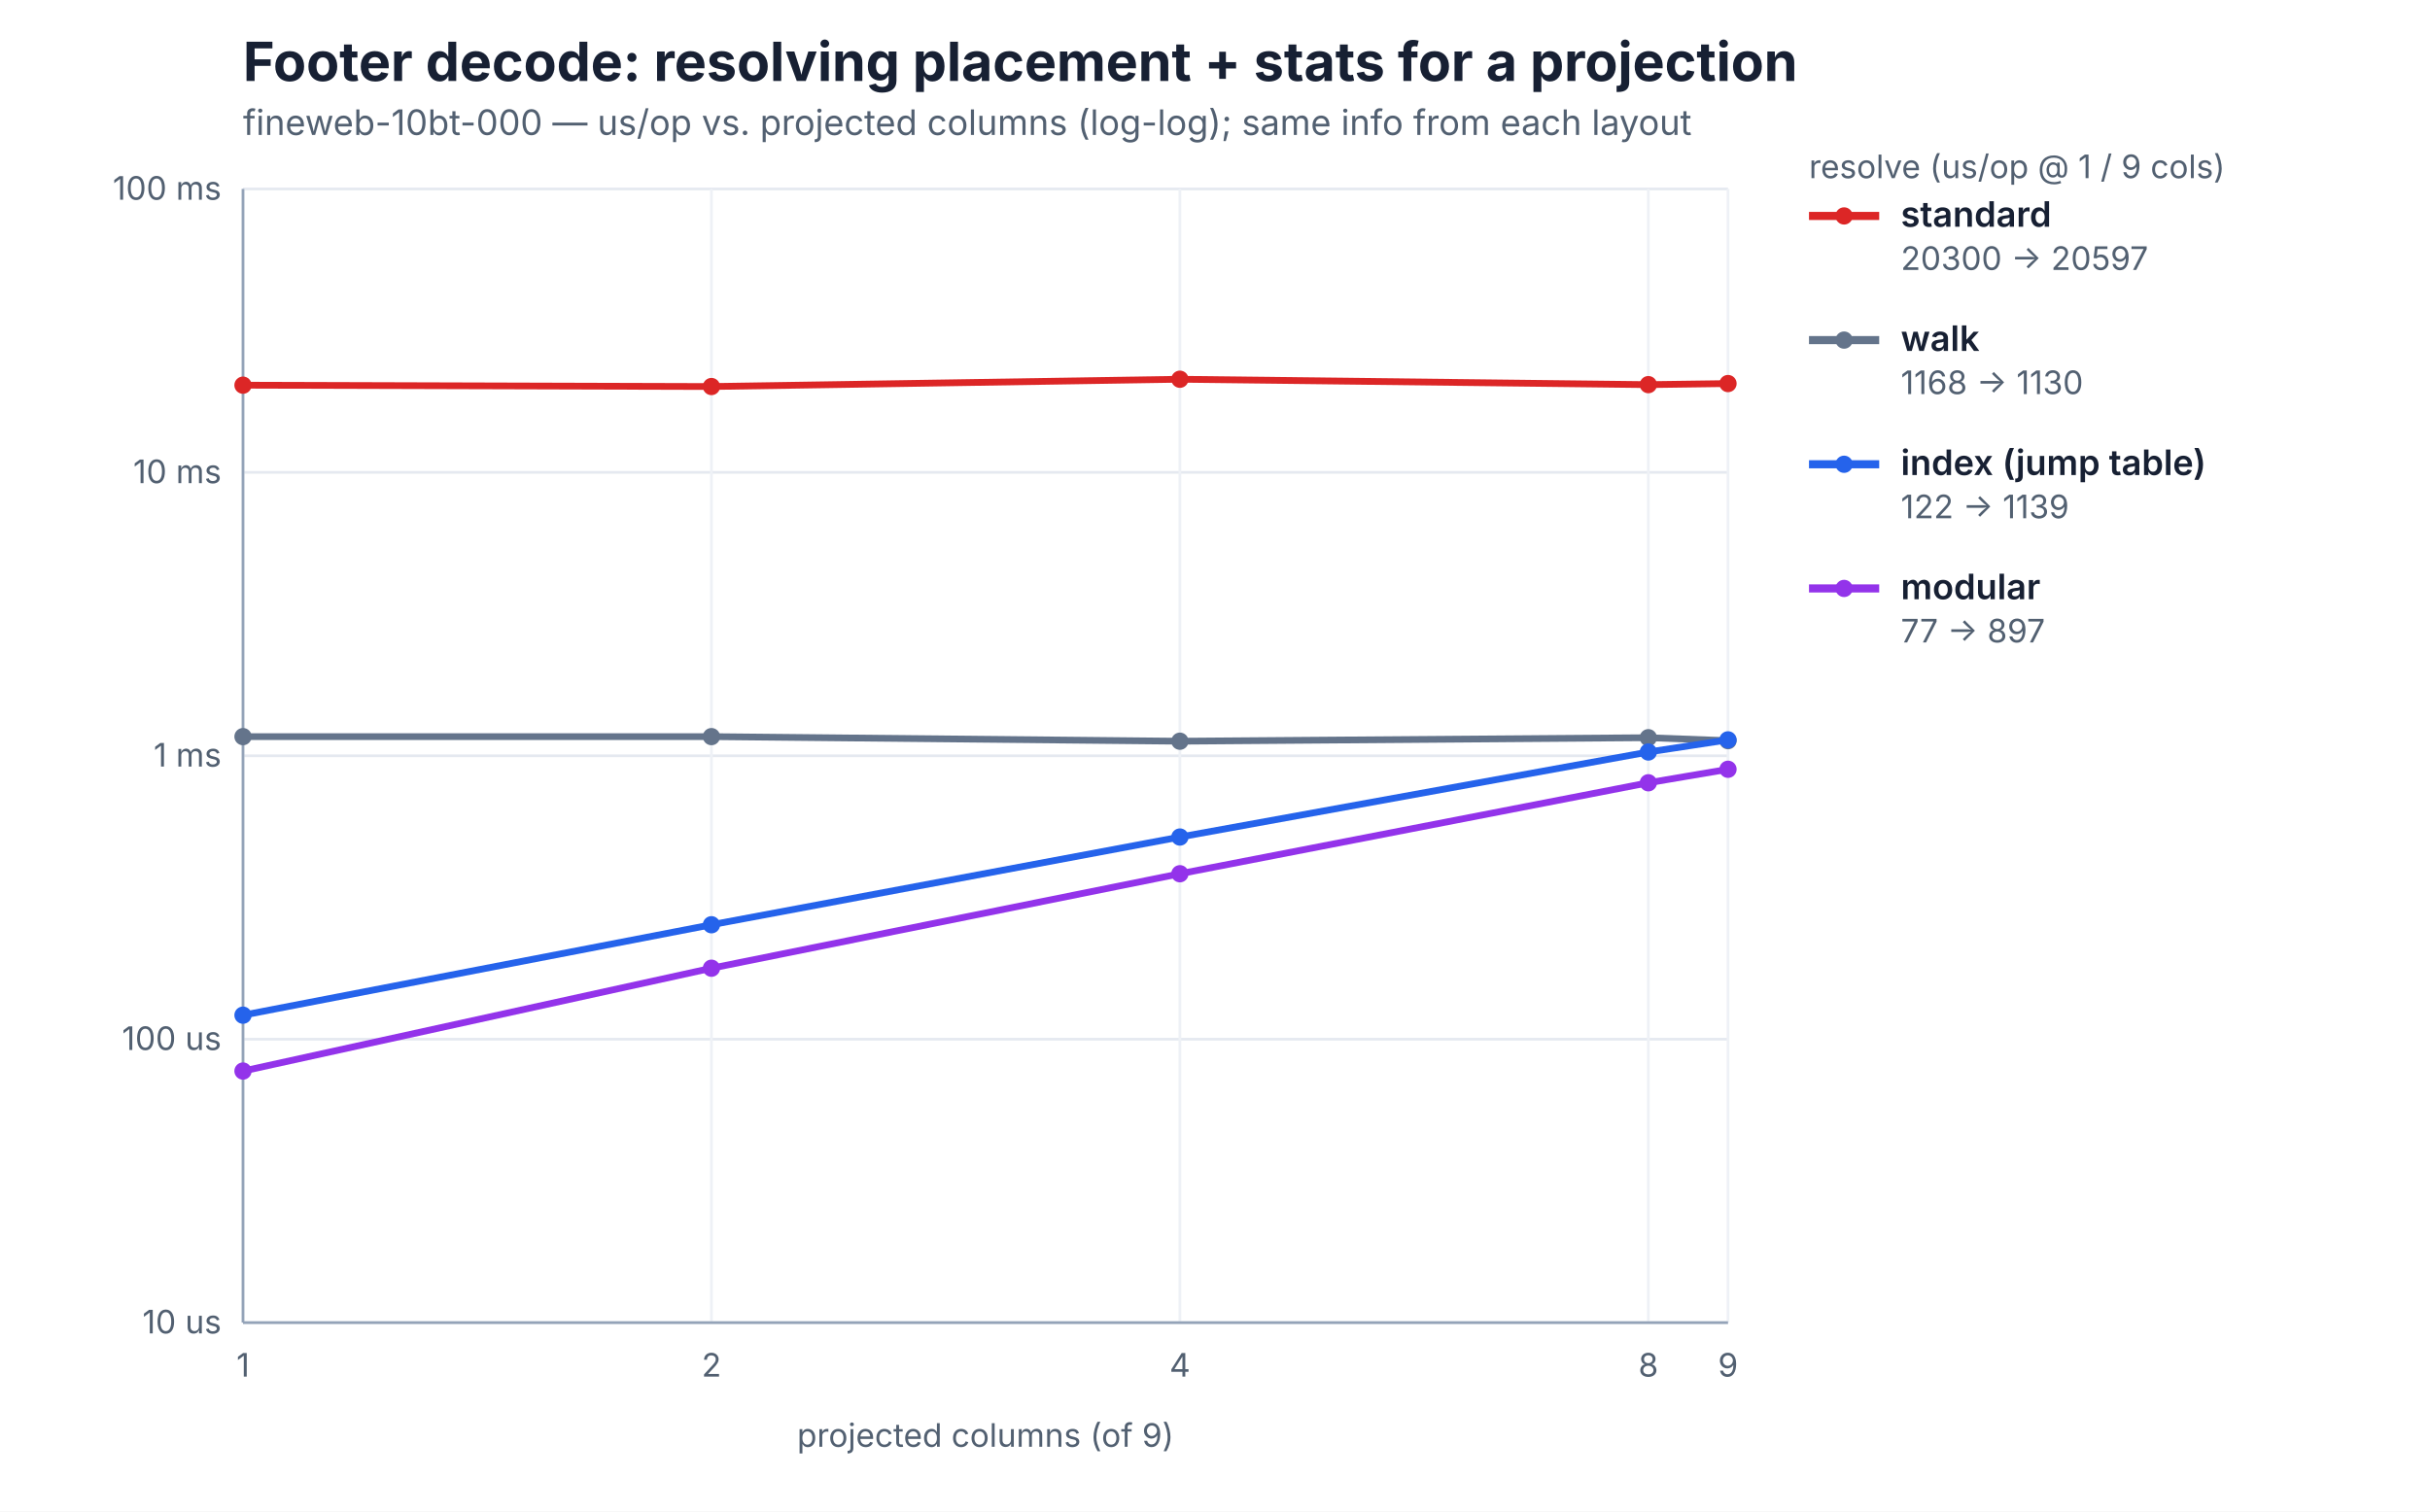
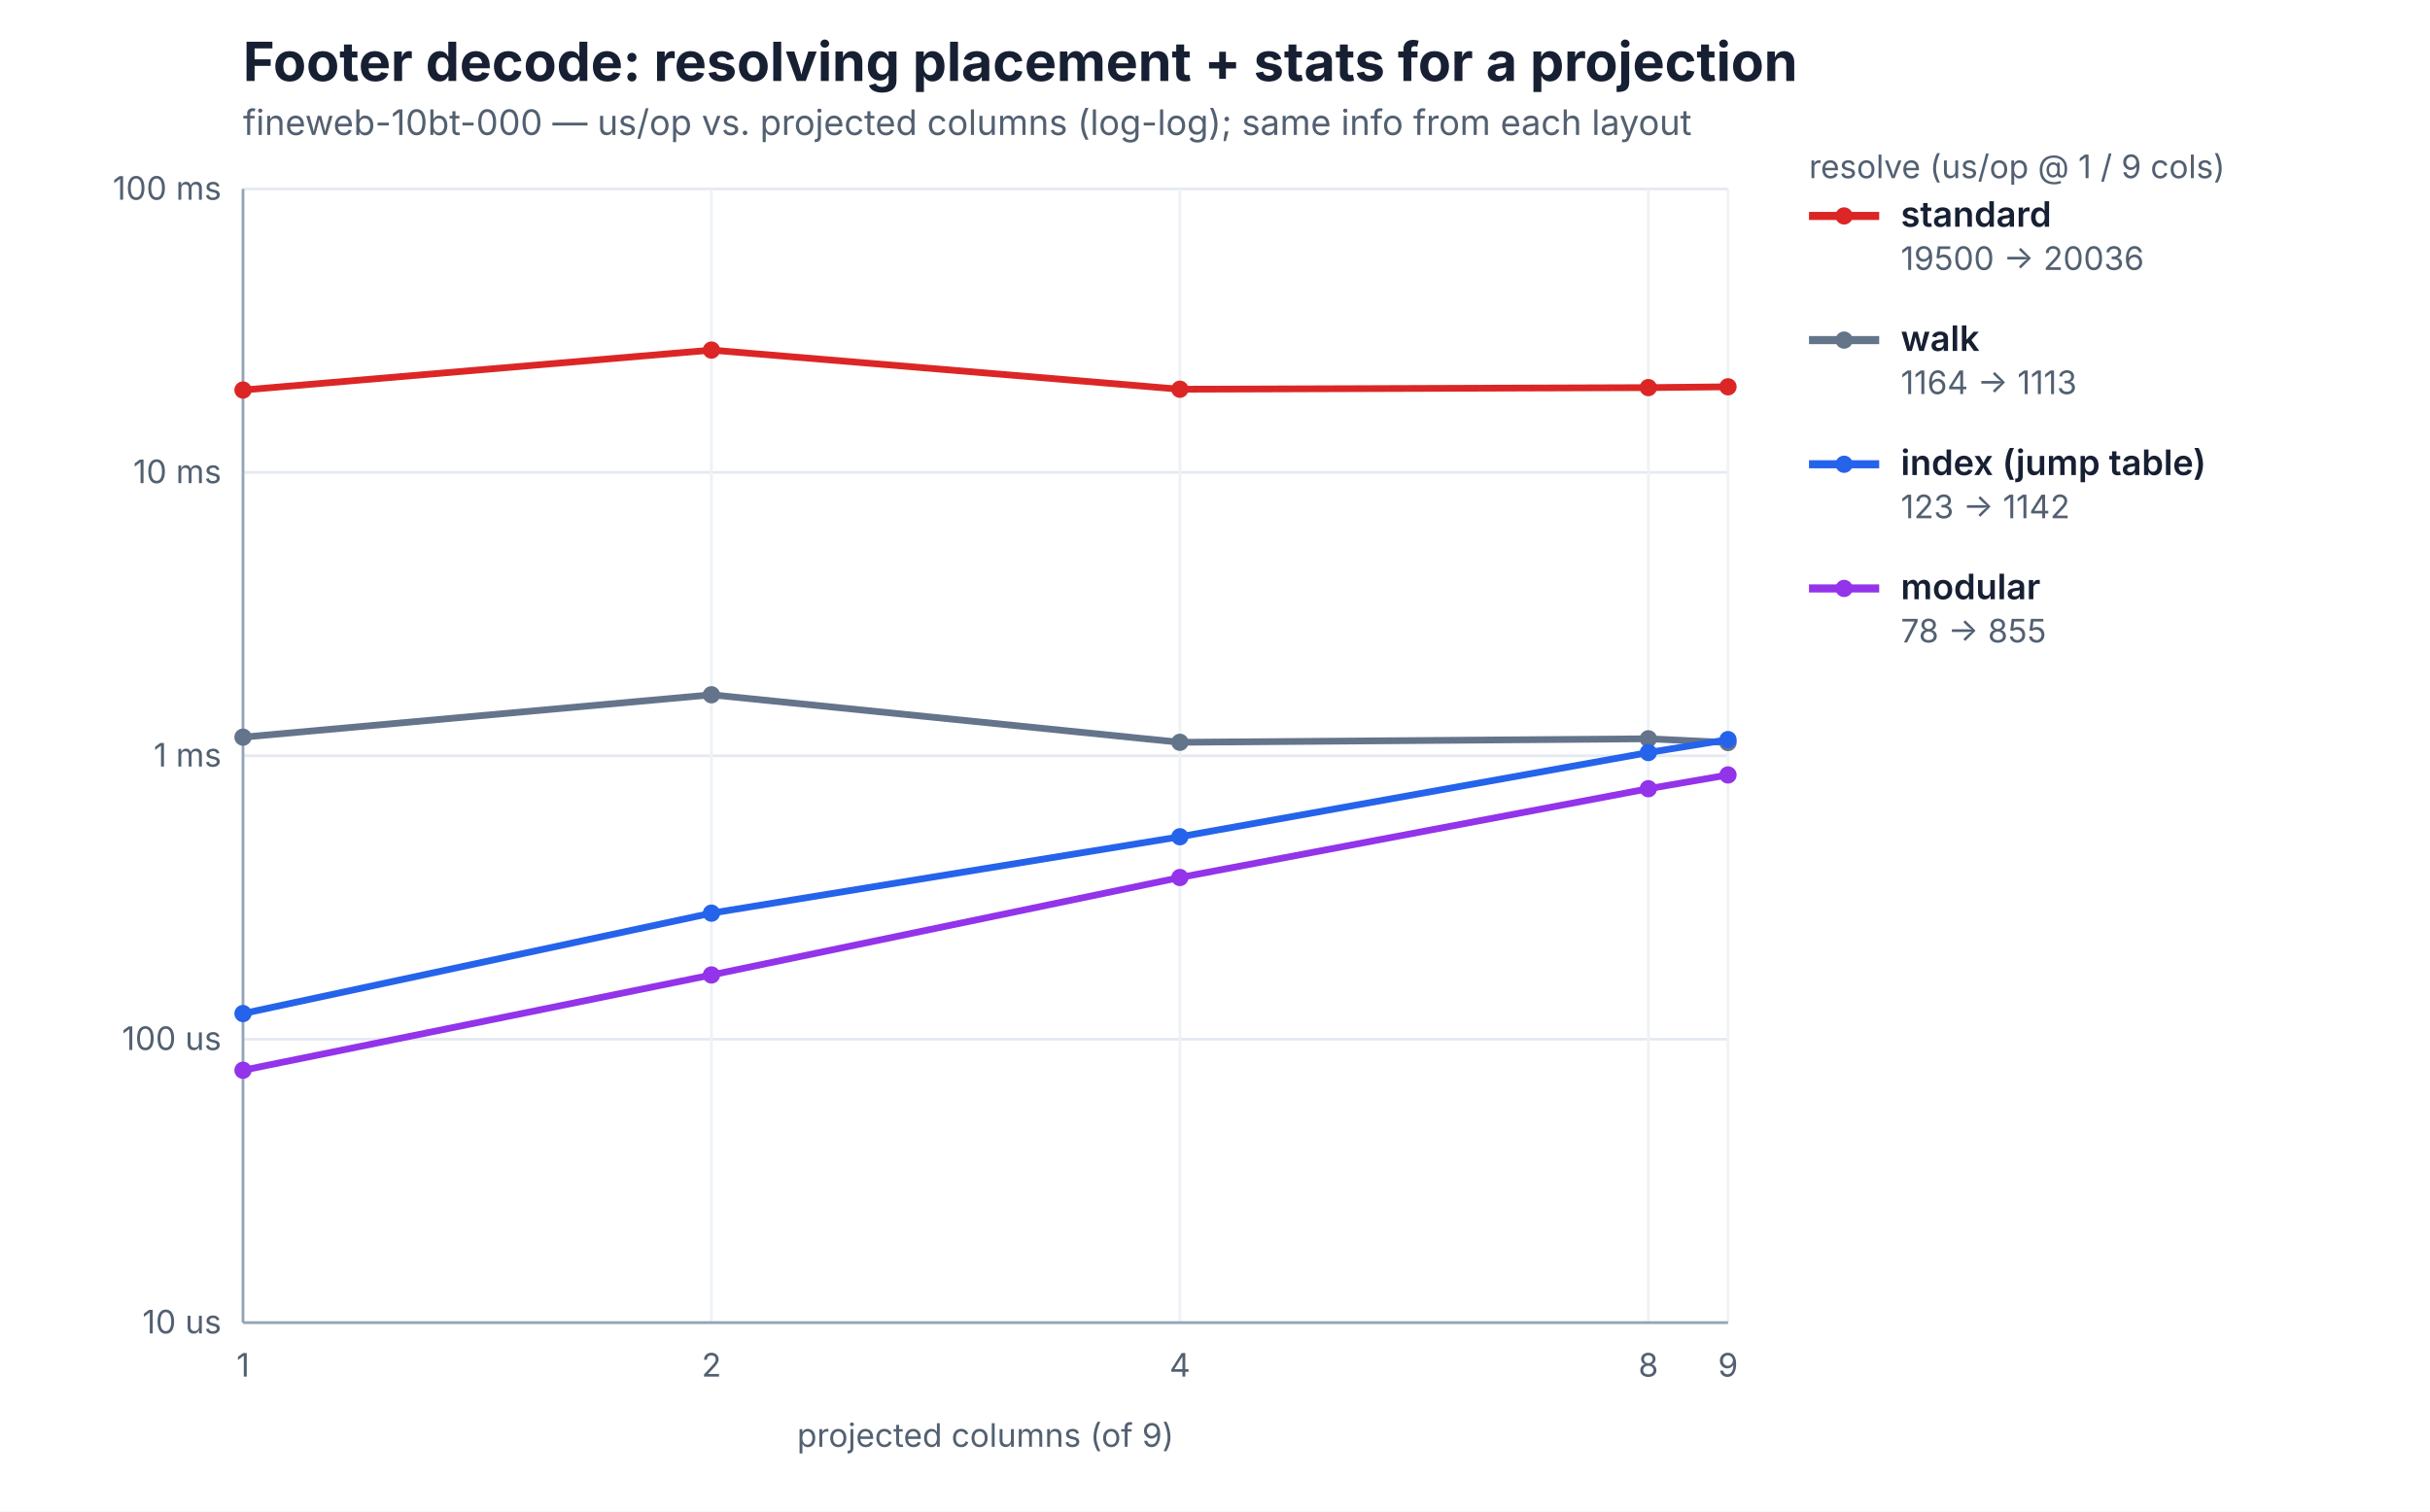
<svg xmlns="http://www.w3.org/2000/svg" width="900" height="560" viewBox="0 0 900 560">
  <rect width="100%" height="100%" fill="#ffffff" />
  <style>text{font-family:system-ui,-apple-system,sans-serif;fill:#172033}.title{font-size:20px;font-weight:700}.sub{font-size:13px;fill:#526071}.ax{font-size:12px;fill:#526071}.leg{font-size:13px;font-weight:600}</style>
  <text class="title" x="90" y="30">Footer decode: resolving placement + stats for a projection</text>
  <text class="sub" x="90" y="50">fineweb-10bt-000  —  us/op vs. projected columns (log-log); same info from each layout</text>
  <line x1="90" y1="490.0" x2="640" y2="490.0" stroke="#e5e9f0" />
  <text class="ax" x="82" y="494.0" text-anchor="end">10 us</text>
  <line x1="90" y1="385.0" x2="640" y2="385.0" stroke="#e5e9f0" />
  <text class="ax" x="82" y="389.0" text-anchor="end">100 us</text>
  <line x1="90" y1="280.0" x2="640" y2="280.0" stroke="#e5e9f0" />
  <text class="ax" x="82" y="284.0" text-anchor="end">1 ms</text>
  <line x1="90" y1="175.0" x2="640" y2="175.0" stroke="#e5e9f0" />
  <text class="ax" x="82" y="179.0" text-anchor="end">10 ms</text>
  <line x1="90" y1="70.0" x2="640" y2="70.0" stroke="#e5e9f0" />
  <text class="ax" x="82" y="74.0" text-anchor="end">100 ms</text>
  <line x1="90.0" y1="70" x2="90.0" y2="490" stroke="#eef1f6" />
  <text class="ax" x="90.0" y="510" text-anchor="middle">1</text>
  <line x1="263.5" y1="70" x2="263.5" y2="490" stroke="#eef1f6" />
  <text class="ax" x="263.5" y="510" text-anchor="middle">2</text>
  <line x1="437.0" y1="70" x2="437.0" y2="490" stroke="#eef1f6" />
  <text class="ax" x="437.0" y="510" text-anchor="middle">4</text>
  <line x1="610.5" y1="70" x2="610.5" y2="490" stroke="#eef1f6" />
  <text class="ax" x="610.5" y="510" text-anchor="middle">8</text>
  <line x1="640.0" y1="70" x2="640.0" y2="490" stroke="#eef1f6" />
  <text class="ax" x="640.0" y="510" text-anchor="middle">9</text>
  <text class="ax" x="365.0" y="536" text-anchor="middle">projected columns (of 9)</text>
  <line x1="90" y1="70" x2="90" y2="490" stroke="#94a3b8" />
  <line x1="90" y1="490" x2="640" y2="490" stroke="#94a3b8" />
-   <polyline points="90.0,142.7 263.5,143.2 437.0,140.5 610.5,142.5 640.0,142.1" fill="none" stroke="#dc2626" stroke-width="2.5" />
-   <circle cx="90.0" cy="142.7" r="3.2" fill="#dc2626" />
-   <circle cx="263.5" cy="143.2" r="3.2" fill="#dc2626" />
-   <circle cx="437.0" cy="140.5" r="3.2" fill="#dc2626" />
-   <circle cx="610.5" cy="142.5" r="3.2" fill="#dc2626" />
-   <circle cx="640.0" cy="142.1" r="3.2" fill="#dc2626" />
-   <polyline points="90.0,272.9 263.5,272.9 437.0,274.6 610.5,273.3 640.0,274.4" fill="none" stroke="#64748b" stroke-width="2.5" />
-   <circle cx="90.0" cy="272.9" r="3.2" fill="#64748b" />
-   <circle cx="263.5" cy="272.9" r="3.2" fill="#64748b" />
-   <circle cx="437.0" cy="274.6" r="3.2" fill="#64748b" />
-   <circle cx="610.5" cy="273.3" r="3.2" fill="#64748b" />
-   <circle cx="640.0" cy="274.4" r="3.2" fill="#64748b" />
-   <polyline points="90.0,376.1 263.5,342.6 437.0,310.1 610.5,278.6 640.0,274.1" fill="none" stroke="#2563eb" stroke-width="2.5" />
-   <circle cx="90.0" cy="376.1" r="3.2" fill="#2563eb" />
-   <circle cx="263.5" cy="342.6" r="3.2" fill="#2563eb" />
-   <circle cx="437.0" cy="310.1" r="3.2" fill="#2563eb" />
-   <circle cx="610.5" cy="278.6" r="3.2" fill="#2563eb" />
-   <circle cx="640.0" cy="274.1" r="3.2" fill="#2563eb" />
-   <polyline points="90.0,396.8 263.5,358.7 437.0,323.7 610.5,290.0 640.0,285.0" fill="none" stroke="#9333ea" stroke-width="2.5" />
-   <circle cx="90.0" cy="396.8" r="3.2" fill="#9333ea" />
-   <circle cx="263.5" cy="358.7" r="3.2" fill="#9333ea" />
-   <circle cx="437.0" cy="323.7" r="3.2" fill="#9333ea" />
-   <circle cx="610.5" cy="290.0" r="3.2" fill="#9333ea" />
-   <circle cx="640.0" cy="285.0" r="3.2" fill="#9333ea" />
+   <polyline points="90.0,144.5 263.5,129.7 437.0,144.2 610.5,143.6 640.0,143.3" fill="none" stroke="#dc2626" stroke-width="2.5" />
+   <circle cx="90.0" cy="144.5" r="3.2" fill="#dc2626" />
+   <circle cx="263.5" cy="129.7" r="3.2" fill="#dc2626" />
+   <circle cx="437.0" cy="144.2" r="3.2" fill="#dc2626" />
+   <circle cx="610.5" cy="143.6" r="3.2" fill="#dc2626" />
+   <circle cx="640.0" cy="143.3" r="3.2" fill="#dc2626" />
+   <polyline points="90.0,273.1 263.5,257.4 437.0,275.0 610.5,273.7 640.0,275.1" fill="none" stroke="#64748b" stroke-width="2.5" />
+   <circle cx="90.0" cy="273.1" r="3.2" fill="#64748b" />
+   <circle cx="263.5" cy="257.4" r="3.2" fill="#64748b" />
+   <circle cx="437.0" cy="275.0" r="3.2" fill="#64748b" />
+   <circle cx="610.5" cy="273.7" r="3.2" fill="#64748b" />
+   <circle cx="640.0" cy="275.1" r="3.2" fill="#64748b" />
+   <polyline points="90.0,375.5 263.5,338.3 437.0,310.0 610.5,278.8 640.0,274.0" fill="none" stroke="#2563eb" stroke-width="2.5" />
+   <circle cx="90.0" cy="375.5" r="3.2" fill="#2563eb" />
+   <circle cx="263.5" cy="338.3" r="3.2" fill="#2563eb" />
+   <circle cx="437.0" cy="310.0" r="3.2" fill="#2563eb" />
+   <circle cx="610.5" cy="278.8" r="3.2" fill="#2563eb" />
+   <circle cx="640.0" cy="274.0" r="3.2" fill="#2563eb" />
+   <polyline points="90.0,396.5 263.5,361.2 437.0,325.1 610.5,292.2 640.0,287.1" fill="none" stroke="#9333ea" stroke-width="2.5" />
+   <circle cx="90.0" cy="396.5" r="3.2" fill="#9333ea" />
+   <circle cx="263.5" cy="361.2" r="3.2" fill="#9333ea" />
+   <circle cx="437.0" cy="325.1" r="3.2" fill="#9333ea" />
+   <circle cx="610.5" cy="292.2" r="3.2" fill="#9333ea" />
+   <circle cx="640.0" cy="287.1" r="3.2" fill="#9333ea" />
  <text class="ax" x="670" y="66">resolve  (us/op @ 1 / 9 cols)</text>
  <line x1="670" y1="80.0" x2="696" y2="80.0" stroke="#dc2626" stroke-width="3" />
  <circle cx="683" cy="80.0" r="3.2" fill="#dc2626" />
  <text class="leg" x="704" y="84.0" fill="#dc2626">standard</text>
-   <text class="ax" x="704" y="100.0">20300 → 20597</text>
+   <text class="ax" x="704" y="100.0">19500 → 20036</text>
  <line x1="670" y1="126.0" x2="696" y2="126.0" stroke="#64748b" stroke-width="3" />
  <circle cx="683" cy="126.0" r="3.2" fill="#64748b" />
  <text class="leg" x="704" y="130.0" fill="#64748b">walk</text>
-   <text class="ax" x="704" y="146.0">1168 → 1130</text>
+   <text class="ax" x="704" y="146.0">1164 → 1113</text>
  <line x1="670" y1="172.0" x2="696" y2="172.0" stroke="#2563eb" stroke-width="3" />
  <circle cx="683" cy="172.0" r="3.2" fill="#2563eb" />
  <text class="leg" x="704" y="176.0" fill="#2563eb">index (jump table)</text>
-   <text class="ax" x="704" y="192.0">122 → 1139</text>
+   <text class="ax" x="704" y="192.0">123 → 1142</text>
  <line x1="670" y1="218.0" x2="696" y2="218.0" stroke="#9333ea" stroke-width="3" />
  <circle cx="683" cy="218.0" r="3.2" fill="#9333ea" />
  <text class="leg" x="704" y="222.0" fill="#9333ea">modular</text>
-   <text class="ax" x="704" y="238.0">77 → 897</text>
+   <text class="ax" x="704" y="238.0">78 → 855</text>
</svg>
